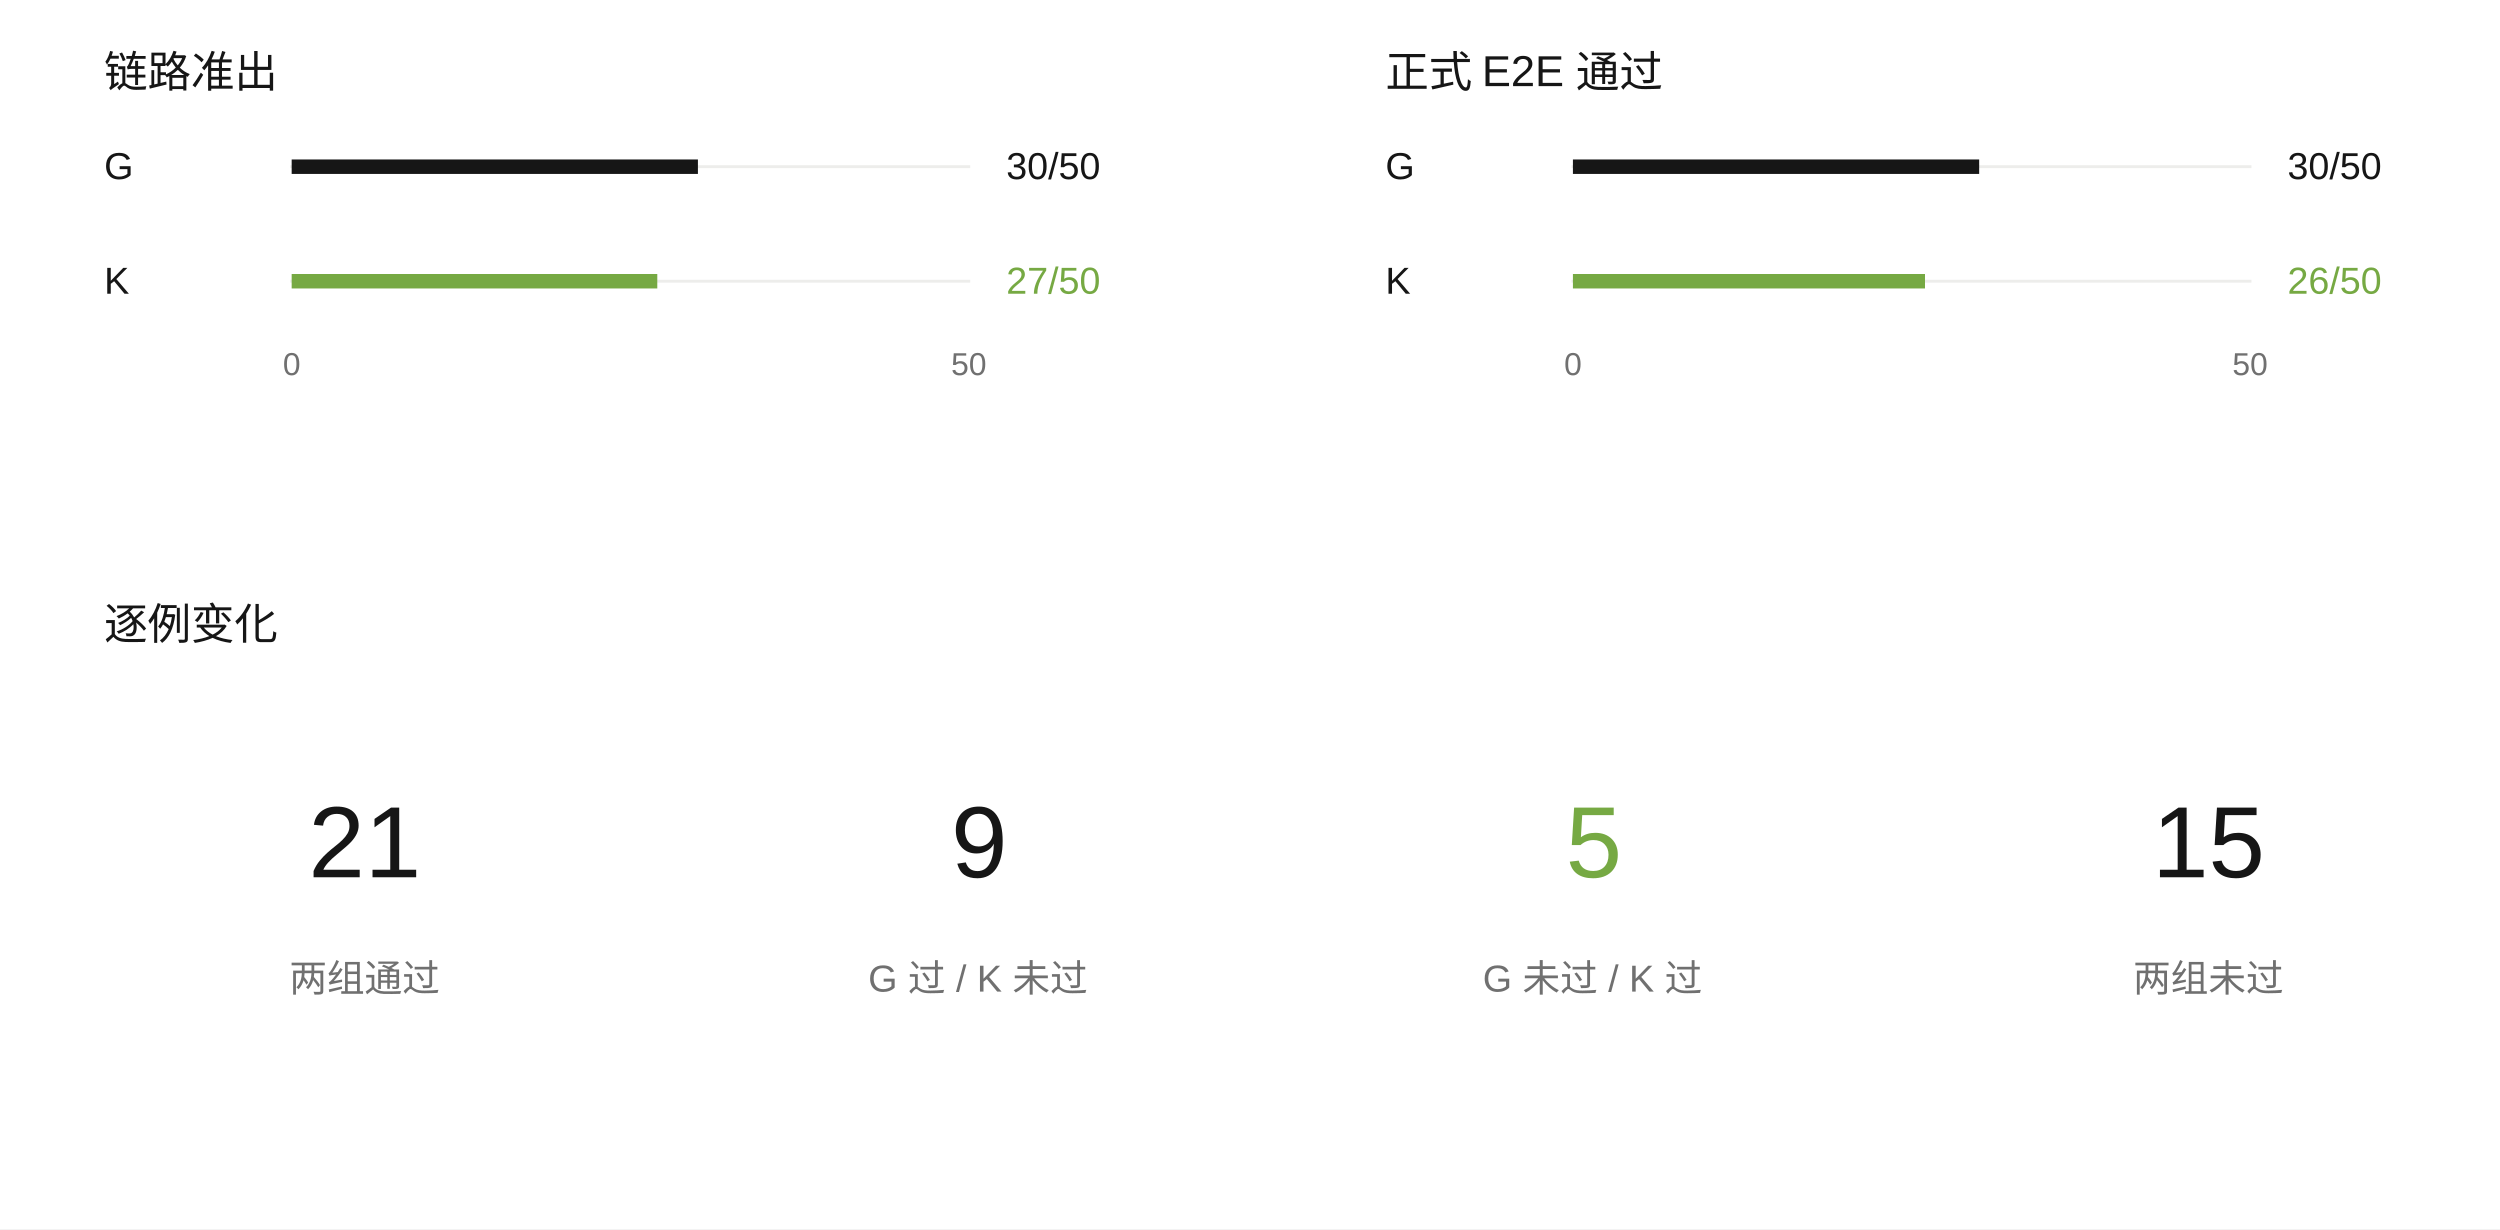
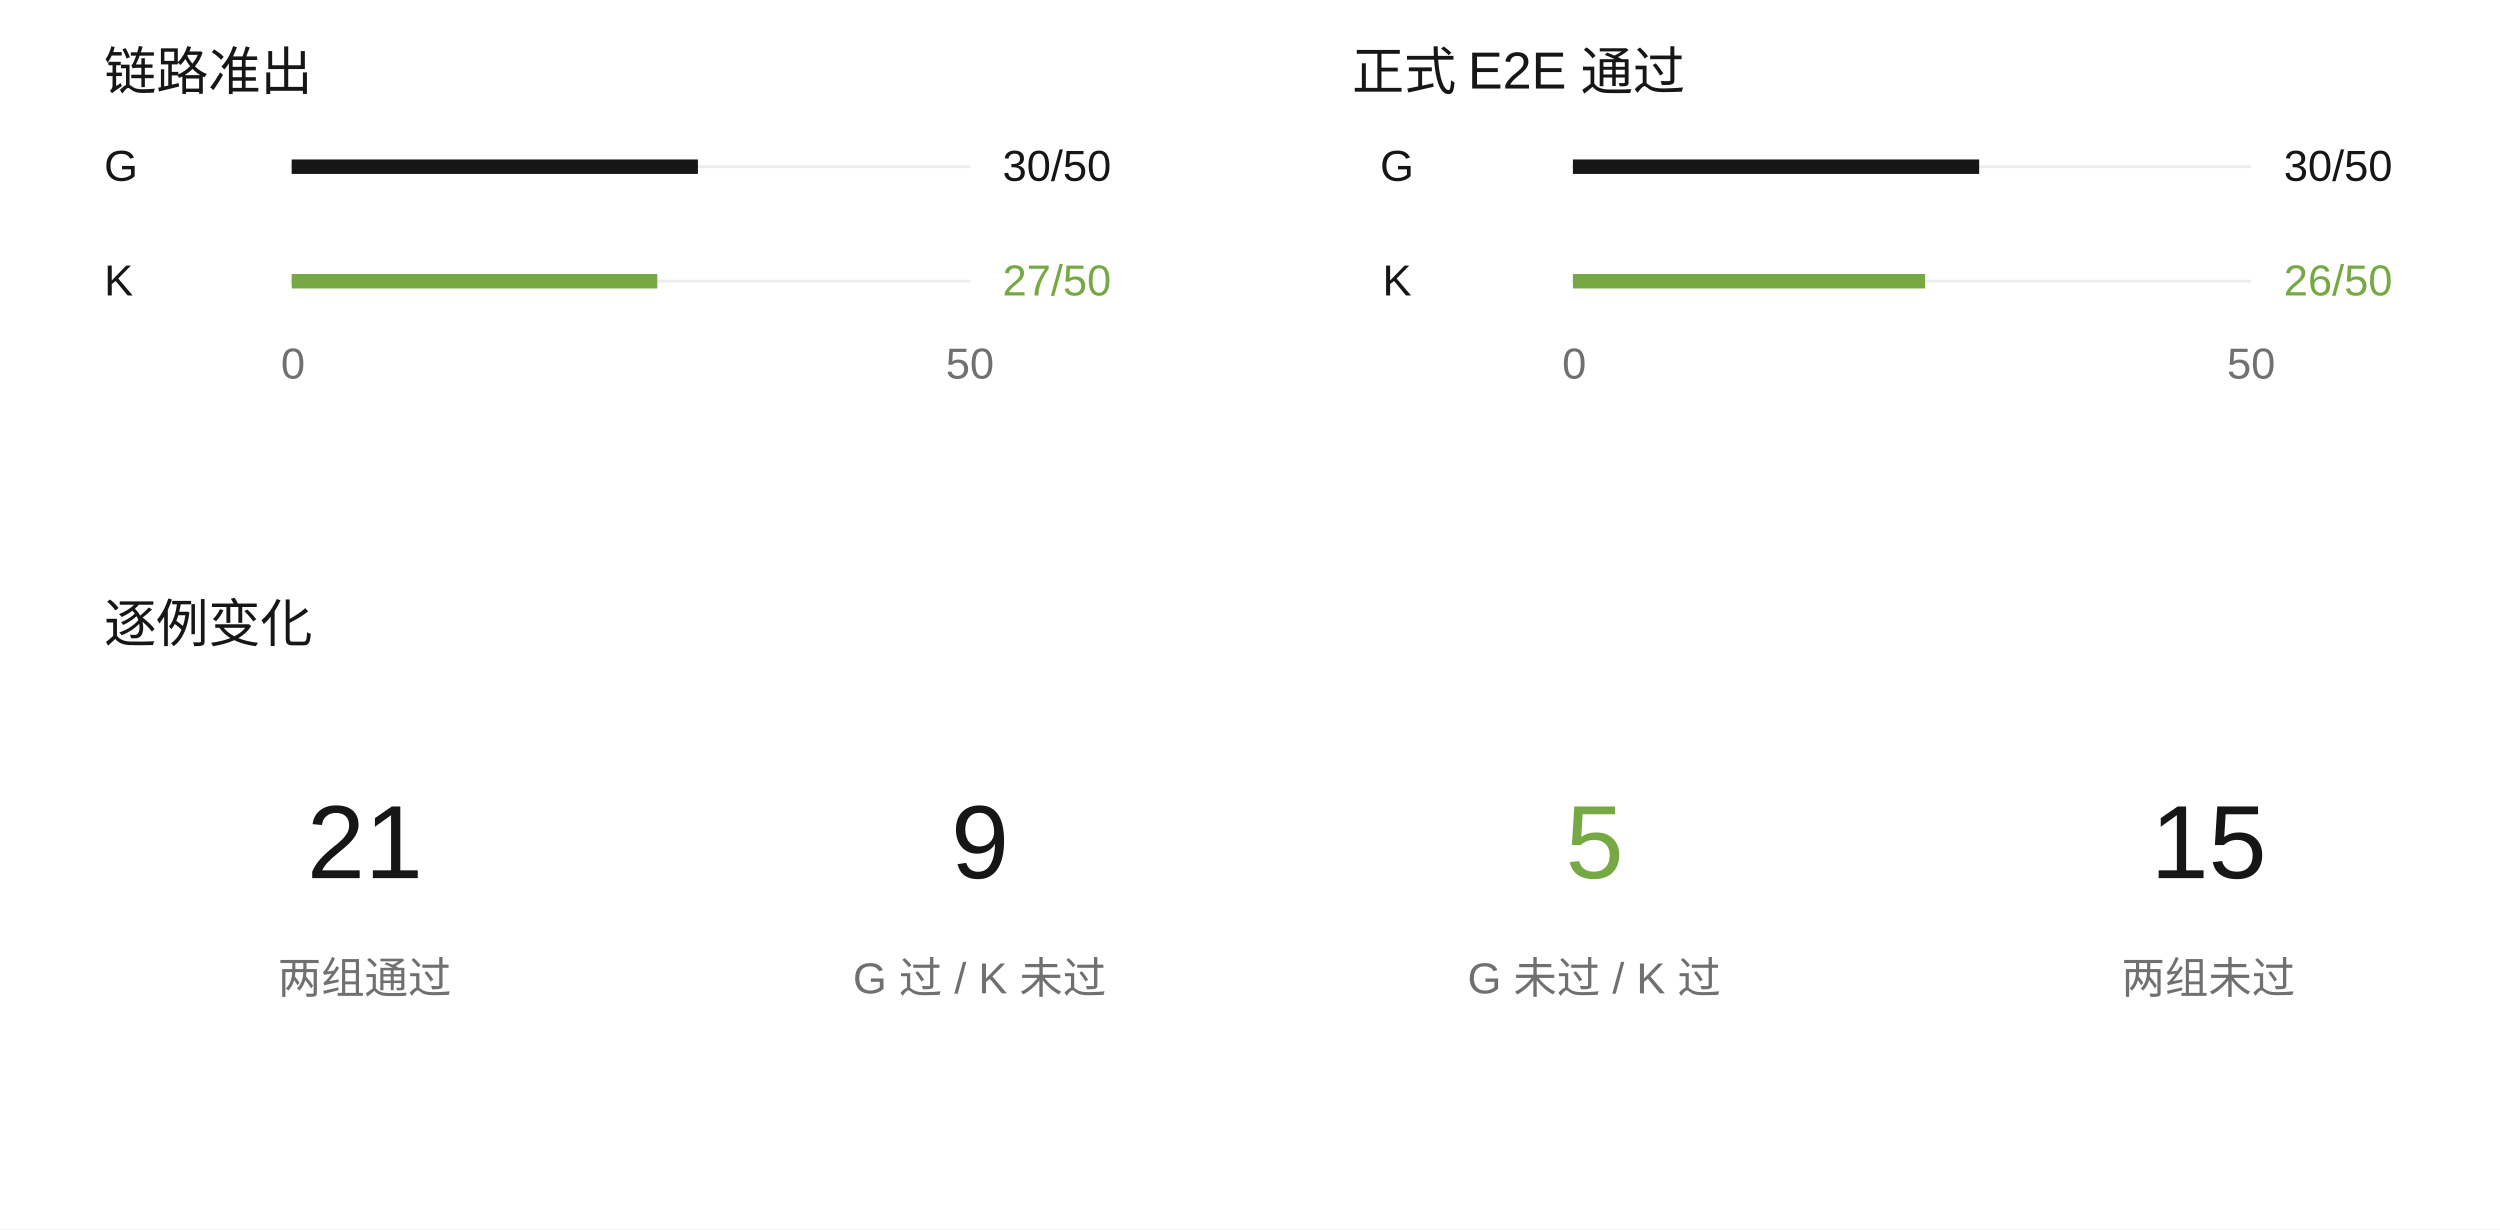
<svg xmlns="http://www.w3.org/2000/svg" width="864pt" height="424.8pt" viewBox="0 0 864 424.8" version="1.1" lang="zh">
  <defs>
    <style type="text/css">*{stroke-linejoin: round; stroke-linecap: butt}</style>
  </defs>
  <g id="figure_1">
    <g id="patch_1">
      <path d="M 0 424.8  L 864 424.8  L 864 0  L 0 0  z " style="fill: #ffffff" />
    </g>
    <g id="axes_1">
      <g id="line2d_1">
        <path d="M 100.8 57.6  L 334.8 57.6  " clip-path="url(#p89ea2c1ecc)" style="fill: none; stroke: #ededeb; stroke-linecap: square" />
      </g>
      <g id="line2d_2">
        <path d="M 100.8 57.6  L 241.2 57.6  " clip-path="url(#p89ea2c1ecc)" style="fill: none; stroke: #161616; stroke-width: 5" />
      </g>
      <g id="line2d_3">
        <path d="M 100.8 97.2  L 334.8 97.2  " clip-path="url(#p89ea2c1ecc)" style="fill: none; stroke: #ededeb; stroke-linecap: square" />
      </g>
      <g id="line2d_4">
        <path d="M 100.8 97.2  L 227.16 97.2  " clip-path="url(#p89ea2c1ecc)" style="fill: none; stroke: #76a943; stroke-width: 5" />
      </g>
      <g id="line2d_5">
        <path d="M 543.6 57.6  L 777.6 57.6  " clip-path="url(#p89ea2c1ecc)" style="fill: none; stroke: #ededeb; stroke-linecap: square" />
      </g>
      <g id="line2d_6">
        <path d="M 543.6 57.6  L 684 57.6  " clip-path="url(#p89ea2c1ecc)" style="fill: none; stroke: #161616; stroke-width: 5" />
      </g>
      <g id="line2d_7">
        <path d="M 543.6 97.2  L 777.6 97.2  " clip-path="url(#p89ea2c1ecc)" style="fill: none; stroke: #ededeb; stroke-linecap: square" />
      </g>
      <g id="line2d_8">
        <path d="M 543.6 97.2  L 665.28 97.2  " clip-path="url(#p89ea2c1ecc)" style="fill: none; stroke: #76a943; stroke-width: 5" />
      </g>
      <g id="text_1">
-         <text x="36" y="30.164" font-size="15" font-family="Arial, PingFang SC, Hiragino Sans, Microsoft YaHei, sans-serif" fill="#161616">链路准出</text>
+         <text x="36" y="31.064" font-size="18" font-family="Arial, PingFang SC, Hiragino Sans, Microsoft YaHei, sans-serif" fill="#161616" aria-label="链路准出" data-type-role="primary" text-anchor="start">
+           <tspan x="36" dy="0">链路准出</tspan>
+         </text>
      </g>
      <g id="text_2">
-         <text x="36" y="61.902" font-size="13" font-family="Arial, PingFang SC, Hiragino Sans, Microsoft YaHei, sans-serif" fill="#161616">G</text>
+         <text x="36" y="62.502" font-size="15" font-family="Arial, PingFang SC, Hiragino Sans, Microsoft YaHei, sans-serif" fill="#161616" aria-label="G" data-type-role="secondary" text-anchor="start">
+           <tspan x="36" dy="0">G</tspan>
+         </text>
      </g>
      <g id="text_3">
-         <text x="347.76" y="61.902" font-size="13" font-family="Arial, PingFang SC, Hiragino Sans, Microsoft YaHei, sans-serif" fill="#161616">30/50</text>
+         <text x="365.26" y="62.502" font-size="15" font-family="Arial, PingFang SC, Hiragino Sans, Microsoft YaHei, sans-serif" fill="#161616" aria-label="30/50" data-type-role="secondary" text-anchor="middle">
+           <tspan x="365.26" dy="0">30/50</tspan>
+         </text>
      </g>
      <g id="text_4">
-         <text x="36" y="101.502" font-size="13" font-family="Arial, PingFang SC, Hiragino Sans, Microsoft YaHei, sans-serif" fill="#161616">K</text>
+         <text x="36" y="102.102" font-size="15" font-family="Arial, PingFang SC, Hiragino Sans, Microsoft YaHei, sans-serif" fill="#161616" aria-label="K" data-type-role="secondary" text-anchor="start">
+           <tspan x="36" dy="0">K</tspan>
+         </text>
      </g>
      <g id="text_5">
-         <text x="347.76" y="101.502" font-size="13" font-family="Arial, PingFang SC, Hiragino Sans, Microsoft YaHei, sans-serif" fill="#76a943">27/50</text>
+         <text x="365.26" y="102.102" font-size="15" font-family="Arial, PingFang SC, Hiragino Sans, Microsoft YaHei, sans-serif" fill="#76a943" aria-label="27/50" data-type-role="secondary" text-anchor="middle">
+           <tspan x="365.26" dy="0">27/50</tspan>
+         </text>
      </g>
      <g id="text_6">
-         <text x="97.753" y="129.64" font-size="11" font-family="Arial, PingFang SC, Hiragino Sans, Microsoft YaHei, sans-serif" fill="#707070">0</text>
+         <text x="101.253" y="130.84" font-size="15" font-family="Arial, PingFang SC, Hiragino Sans, Microsoft YaHei, sans-serif" fill="#707070" aria-label="0" data-type-role="secondary" text-anchor="middle">
+           <tspan x="101.253" dy="0">0</tspan>
+         </text>
      </g>
      <g id="text_7">
-         <text x="328.705" y="129.64" font-size="11" font-family="Arial, PingFang SC, Hiragino Sans, Microsoft YaHei, sans-serif" fill="#707070">50</text>
+         <text x="335.205" y="130.84" font-size="15" font-family="Arial, PingFang SC, Hiragino Sans, Microsoft YaHei, sans-serif" fill="#707070" aria-label="50" data-type-role="secondary" text-anchor="middle">
+           <tspan x="335.205" dy="0">50</tspan>
+         </text>
      </g>
      <g id="text_8">
-         <text x="478.8" y="30.164" font-size="15" font-family="Arial, PingFang SC, Hiragino Sans, Microsoft YaHei, sans-serif" fill="#161616">正式 E2E 通过</text>
+         <text x="524.8" y="31.064" font-size="18" font-family="Arial, PingFang SC, Hiragino Sans, Microsoft YaHei, sans-serif" fill="#161616" aria-label="正式 E2E 通过" data-type-role="primary" text-anchor="middle">
+           <tspan x="524.8" dy="0">正式 E2E 通过</tspan>
+         </text>
      </g>
      <g id="text_9">
-         <text x="478.8" y="61.902" font-size="13" font-family="Arial, PingFang SC, Hiragino Sans, Microsoft YaHei, sans-serif" fill="#161616">G</text>
+         <text x="482.8" y="62.502" font-size="15" font-family="Arial, PingFang SC, Hiragino Sans, Microsoft YaHei, sans-serif" fill="#161616" aria-label="G" data-type-role="secondary" text-anchor="middle">
+           <tspan x="482.8" dy="0">G</tspan>
+         </text>
      </g>
      <g id="text_10">
-         <text x="790.56" y="61.902" font-size="13" font-family="Arial, PingFang SC, Hiragino Sans, Microsoft YaHei, sans-serif" fill="#161616">30/50</text>
+         <text x="808.06" y="62.502" font-size="15" font-family="Arial, PingFang SC, Hiragino Sans, Microsoft YaHei, sans-serif" fill="#161616" aria-label="30/50" data-type-role="secondary" text-anchor="middle">
+           <tspan x="808.06" dy="0">30/50</tspan>
+         </text>
      </g>
      <g id="text_11">
-         <text x="478.8" y="101.502" font-size="13" font-family="Arial, PingFang SC, Hiragino Sans, Microsoft YaHei, sans-serif" fill="#161616">K</text>
+         <text x="482.8" y="102.102" font-size="15" font-family="Arial, PingFang SC, Hiragino Sans, Microsoft YaHei, sans-serif" fill="#161616" aria-label="K" data-type-role="secondary" text-anchor="middle">
+           <tspan x="482.8" dy="0">K</tspan>
+         </text>
      </g>
      <g id="text_12">
-         <text x="790.56" y="101.502" font-size="13" font-family="Arial, PingFang SC, Hiragino Sans, Microsoft YaHei, sans-serif" fill="#76a943">26/50</text>
+         <text x="808.06" y="102.102" font-size="15" font-family="Arial, PingFang SC, Hiragino Sans, Microsoft YaHei, sans-serif" fill="#76a943" aria-label="26/50" data-type-role="secondary" text-anchor="middle">
+           <tspan x="808.06" dy="0">26/50</tspan>
+         </text>
      </g>
      <g id="text_13">
-         <text x="540.553" y="129.64" font-size="11" font-family="Arial, PingFang SC, Hiragino Sans, Microsoft YaHei, sans-serif" fill="#707070">0</text>
+         <text x="544.053" y="130.84" font-size="15" font-family="Arial, PingFang SC, Hiragino Sans, Microsoft YaHei, sans-serif" fill="#707070" aria-label="0" data-type-role="secondary" text-anchor="middle">
+           <tspan x="544.053" dy="0">0</tspan>
+         </text>
      </g>
      <g id="text_14">
-         <text x="771.505" y="129.64" font-size="11" font-family="Arial, PingFang SC, Hiragino Sans, Microsoft YaHei, sans-serif" fill="#707070">50</text>
+         <text x="778.005" y="130.84" font-size="15" font-family="Arial, PingFang SC, Hiragino Sans, Microsoft YaHei, sans-serif" fill="#707070" aria-label="50" data-type-role="secondary" text-anchor="middle">
+           <tspan x="778.005" dy="0">50</tspan>
+         </text>
      </g>
      <g id="text_15">
-         <text x="36" y="220.964" font-size="15" font-family="Arial, PingFang SC, Hiragino Sans, Microsoft YaHei, sans-serif" fill="#161616">逐例变化</text>
+         <text x="36" y="221.864" font-size="18" font-family="Arial, PingFang SC, Hiragino Sans, Microsoft YaHei, sans-serif" fill="#161616" aria-label="逐例变化" data-type-role="primary" text-anchor="start">
+           <tspan x="36" dy="0">逐例变化</tspan>
+         </text>
      </g>
      <g id="text_16">
-         <text x="106.608" y="303.183" font-size="35" font-family="Arial, PingFang SC, Hiragino Sans, Microsoft YaHei, sans-serif" fill="#161616">21</text>
+         <text x="126.108" y="303.483" font-size="36" font-family="Arial, PingFang SC, Hiragino Sans, Microsoft YaHei, sans-serif" fill="#161616" aria-label="21" data-type-role="metric" text-anchor="middle">
+           <tspan x="126.108" dy="0">21</tspan>
+         </text>
      </g>
      <g id="text_17">
-         <text x="100" y="342.702" font-size="13" font-family="Arial, PingFang SC, Hiragino Sans, Microsoft YaHei, sans-serif" fill="#707070">两组通过</text>
+         <text x="126" y="343.302" font-size="15" font-family="Arial, PingFang SC, Hiragino Sans, Microsoft YaHei, sans-serif" fill="#707070" aria-label="两组通过" data-type-role="secondary" text-anchor="middle">
+           <tspan x="126" dy="0">两组通过</tspan>
+         </text>
      </g>
      <g id="text_18">
-         <text x="328.704" y="303.183" font-size="35" font-family="Arial, PingFang SC, Hiragino Sans, Microsoft YaHei, sans-serif" fill="#161616">9</text>
+         <text x="338.704" y="303.483" font-size="36" font-family="Arial, PingFang SC, Hiragino Sans, Microsoft YaHei, sans-serif" fill="#161616" aria-label="9" data-type-role="metric" text-anchor="middle">
+           <tspan x="338.704" dy="0">9</tspan>
+         </text>
      </g>
      <g id="text_19">
-         <text x="300.05" y="342.702" font-size="13" font-family="Arial, PingFang SC, Hiragino Sans, Microsoft YaHei, sans-serif" fill="#707070">G 过 / K 未过</text>
+         <text x="338.55" y="343.302" font-size="15" font-family="Arial, PingFang SC, Hiragino Sans, Microsoft YaHei, sans-serif" fill="#707070" aria-label="G 过 / K 未过" data-type-role="secondary" text-anchor="middle">
+           <tspan x="338.55" dy="0">G 过 / K 未过</tspan>
+         </text>
      </g>
      <g id="text_20">
-         <text x="541.104" y="303.183" font-size="35" font-family="Arial, PingFang SC, Hiragino Sans, Microsoft YaHei, sans-serif" fill="#76a943">5</text>
+         <text x="551.104" y="303.483" font-size="36" font-family="Arial, PingFang SC, Hiragino Sans, Microsoft YaHei, sans-serif" fill="#76a943" aria-label="5" data-type-role="metric" text-anchor="middle">
+           <tspan x="551.104" dy="0">5</tspan>
+         </text>
      </g>
      <g id="text_21">
-         <text x="512.45" y="342.702" font-size="13" font-family="Arial, PingFang SC, Hiragino Sans, Microsoft YaHei, sans-serif" fill="#707070">G 未过 / K 过</text>
+         <text x="550.95" y="343.302" font-size="15" font-family="Arial, PingFang SC, Hiragino Sans, Microsoft YaHei, sans-serif" fill="#707070" aria-label="G 未过 / K 过" data-type-role="secondary" text-anchor="middle">
+           <tspan x="550.95" dy="0">G 未过 / K 过</tspan>
+         </text>
      </g>
      <g id="text_22">
-         <text x="743.808" y="303.183" font-size="35" font-family="Arial, PingFang SC, Hiragino Sans, Microsoft YaHei, sans-serif" fill="#161616">15</text>
+         <text x="763.308" y="303.483" font-size="36" font-family="Arial, PingFang SC, Hiragino Sans, Microsoft YaHei, sans-serif" fill="#161616" aria-label="15" data-type-role="metric" text-anchor="middle">
+           <tspan x="763.308" dy="0">15</tspan>
+         </text>
      </g>
      <g id="text_23">
-         <text x="737.2" y="342.702" font-size="13" font-family="Arial, PingFang SC, Hiragino Sans, Microsoft YaHei, sans-serif" fill="#707070">两组未过</text>
+         <text x="763.2" y="343.302" font-size="15" font-family="Arial, PingFang SC, Hiragino Sans, Microsoft YaHei, sans-serif" fill="#707070" aria-label="两组未过" data-type-role="secondary" text-anchor="middle">
+           <tspan x="763.2" dy="0">两组未过</tspan>
+         </text>
      </g>
    </g>
  </g>
  <defs>
    <clipPath id="p89ea2c1ecc">
      <rect x="0" y="0" width="864" height="424.8" />
    </clipPath>
  </defs>
</svg>
